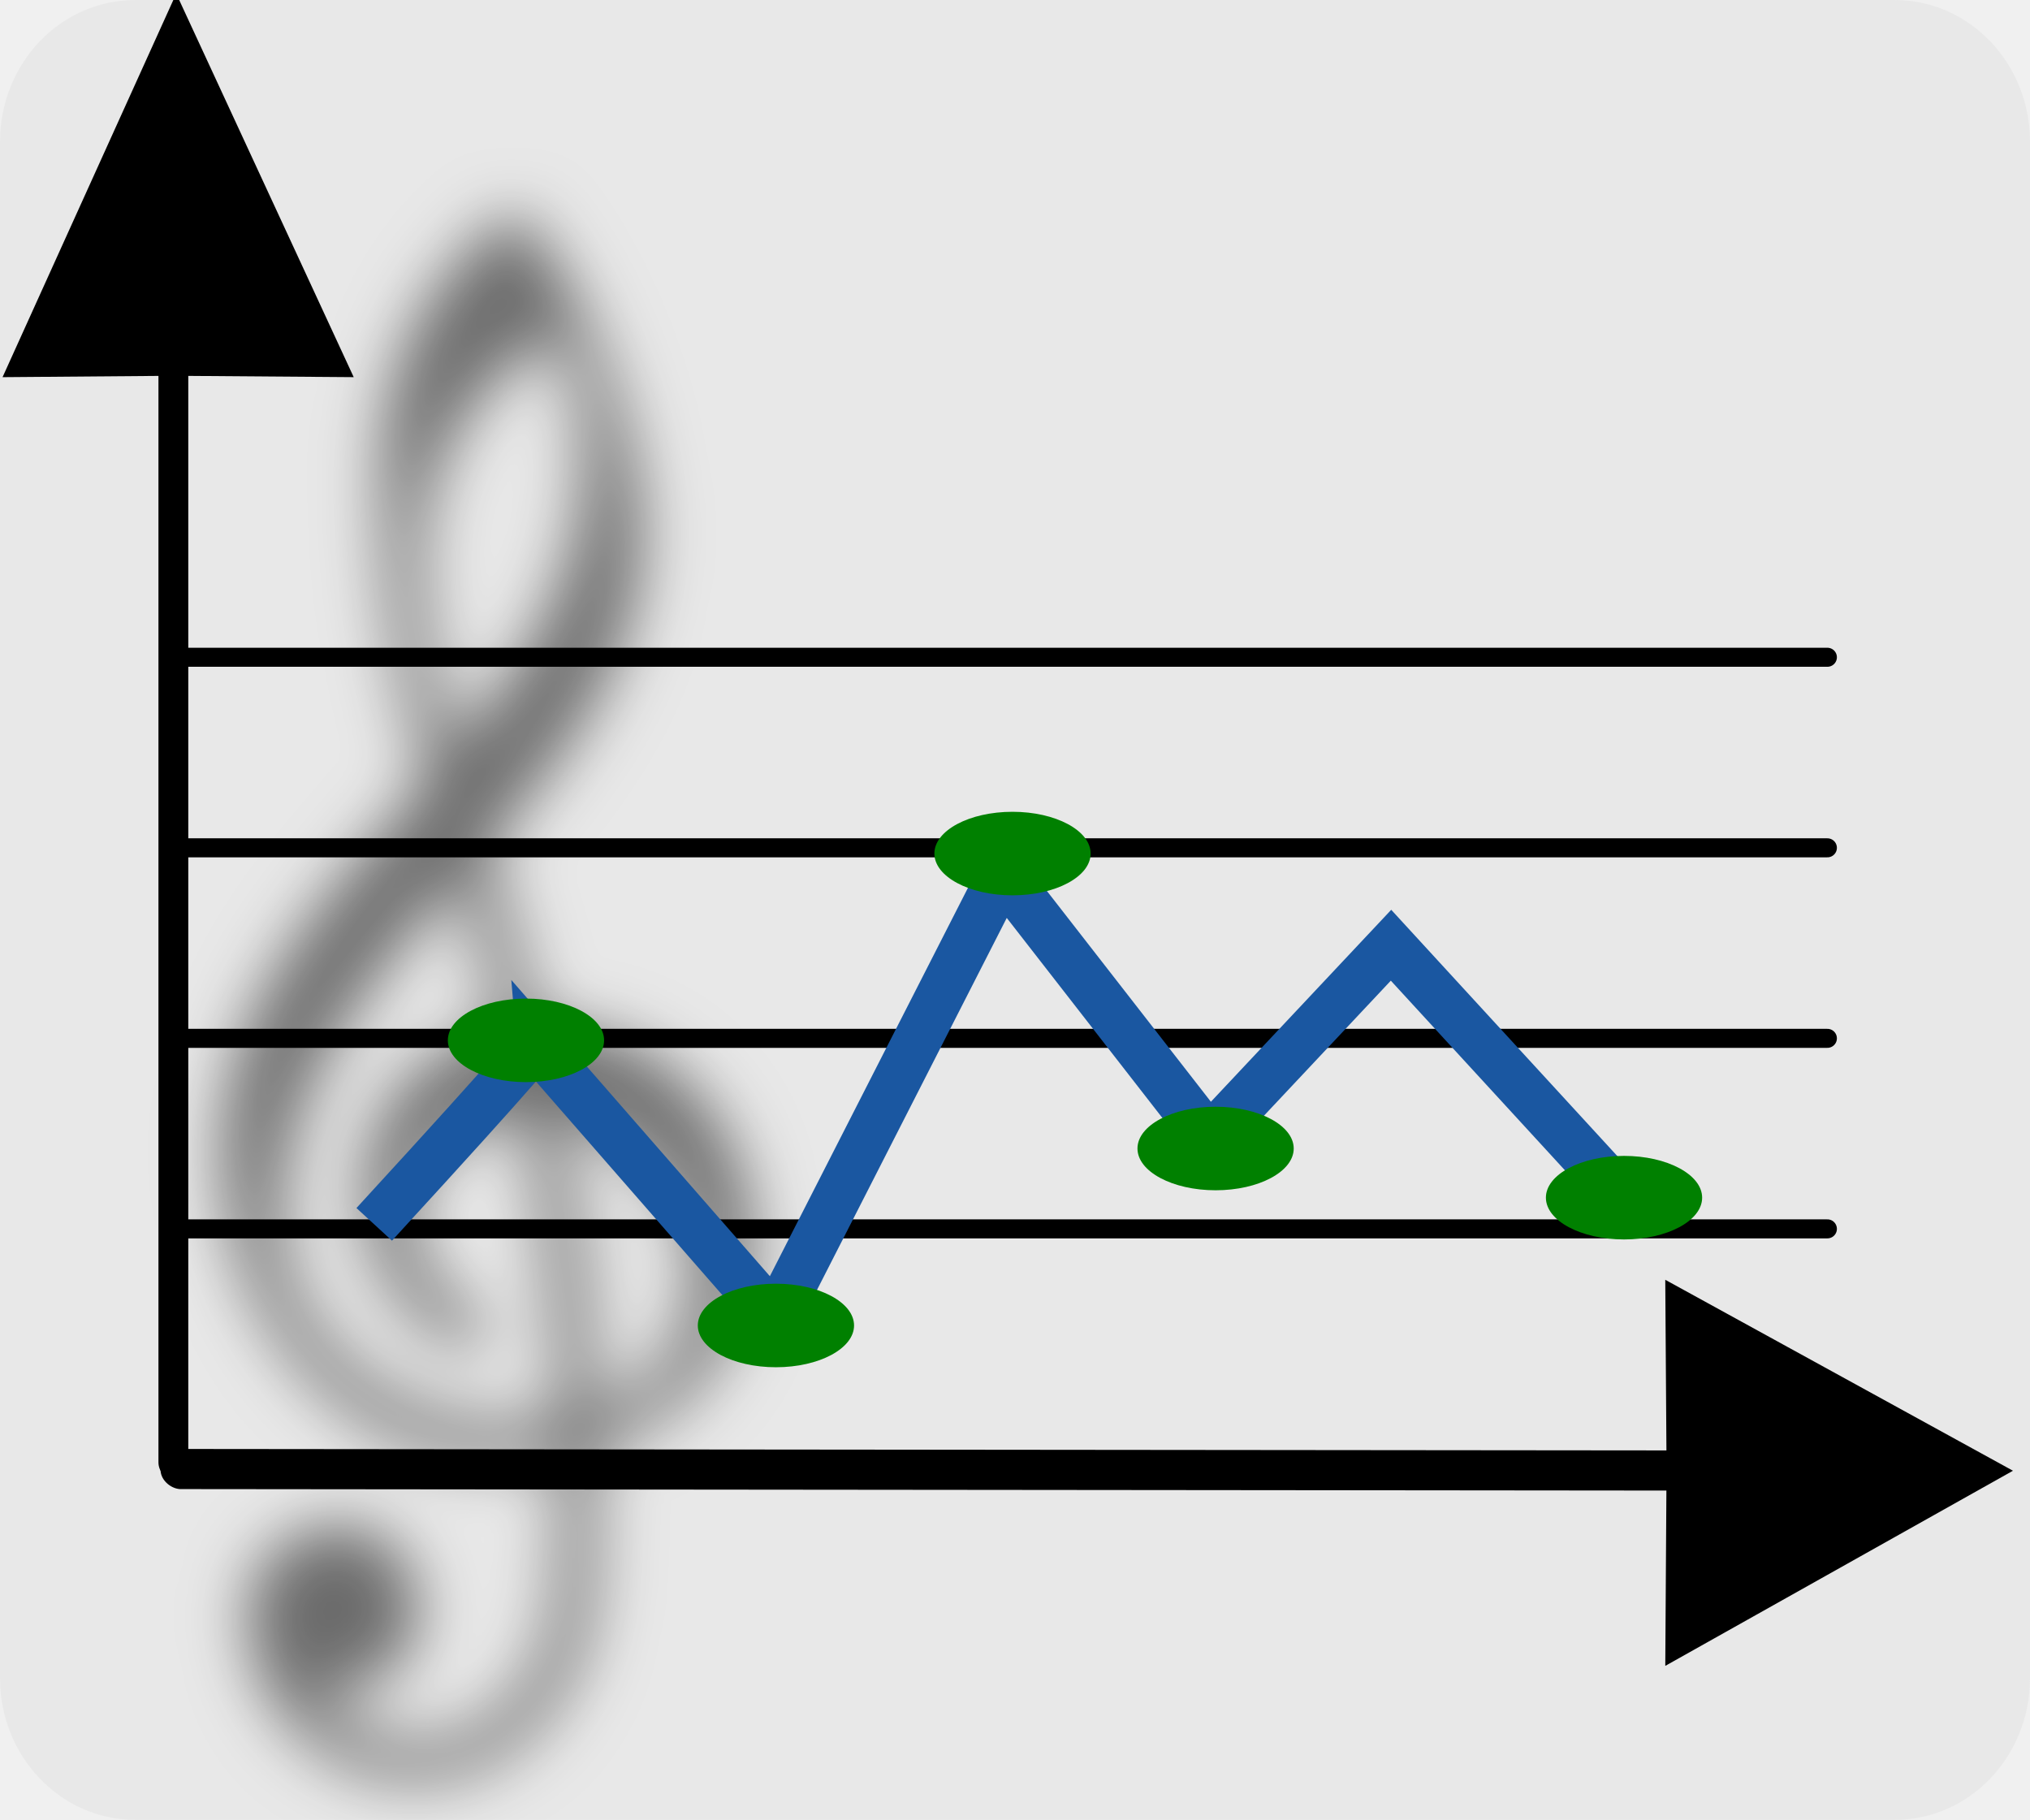
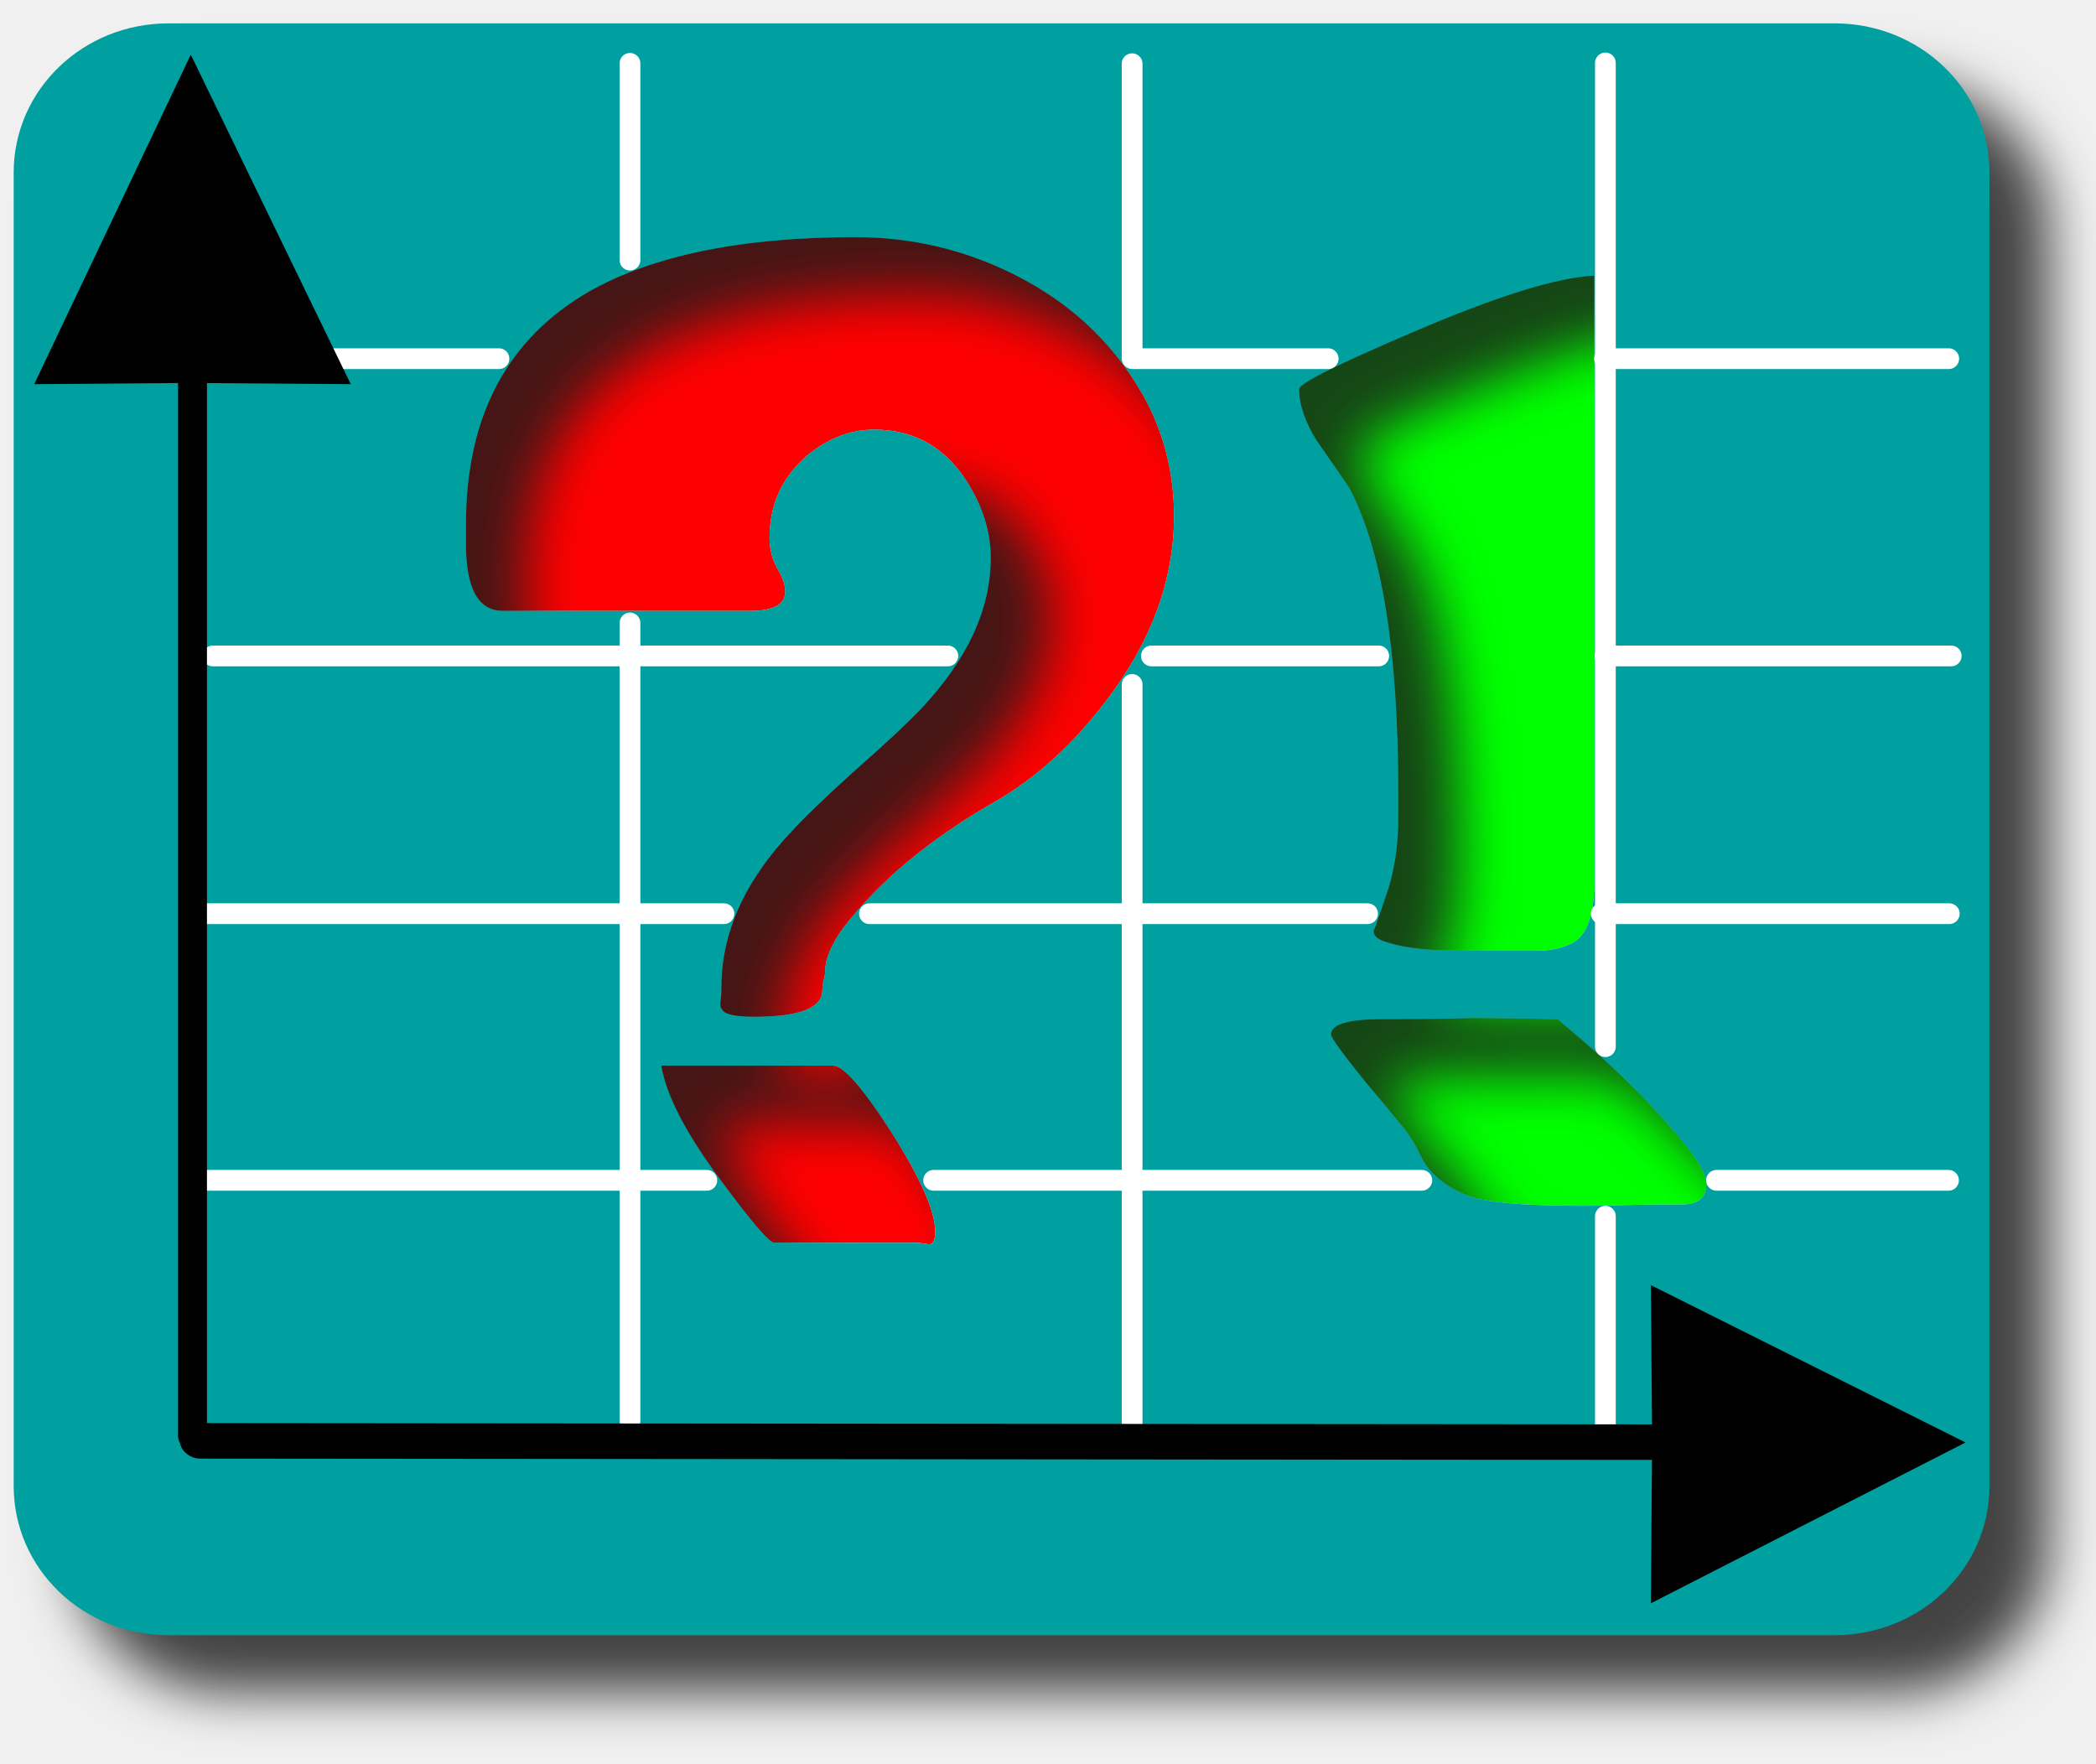
- <svg xmlns="http://www.w3.org/2000/svg" width="52.197" height="46.786" id="svg3240" version="1.1">
+ <svg xmlns="http://www.w3.org/2000/svg" width="101" height="85" id="svg3240" version="1.1">
  <defs id="defs3242">
    <marker orient="auto" refY="0" refX="0" id="DotM" style="overflow:visible">
      <path id="path3860" d="m -2.5,-1 c 0,2.76 -2.24,5 -5,5 -2.76,0 -5,-2.24 -5,-5 0,-2.76 2.24,-5 5,-5 2.76,0 5,2.24 5,5 z" style="fill-rule:evenodd;stroke:#000000;stroke-width:1pt" transform="matrix(0.4,0,0,0.4,2.96,0.4)" />
    </marker>
    <marker orient="auto" refY="0" refX="0" id="EmptyDiamondMstart" style="overflow:visible">
-       <path id="path3914" d="M 0,-7.071 -7.071,0 0,7.071 7.071,0 0,-7.071 z" style="fill:#ffffff;fill-rule:evenodd;stroke:#000000;stroke-width:1pt" transform="matrix(0.4,0,0,0.4,2.6,0)" />
+       <path id="path3914" d="M 0,-7.071 -7.071,0 0,7.071 7.071,0 Z" style="fill:#ffffff;fill-rule:evenodd;stroke:#000000;stroke-width:1pt" transform="matrix(0.4,0,0,0.4,2.6,0)" />
    </marker>
    <marker orient="auto" refY="0" refX="0" id="EmptyDiamondMend" style="overflow:visible">
-       <path id="path3923" d="M 0,-7.071 -7.071,0 0,7.071 7.071,0 0,-7.071 z" style="fill:#ffffff;fill-rule:evenodd;stroke:#000000;stroke-width:1pt" transform="matrix(0.4,0,0,0.4,-2.6,0)" />
+       <path id="path3923" d="M 0,-7.071 -7.071,0 0,7.071 7.071,0 Z" style="fill:#ffffff;fill-rule:evenodd;stroke:#000000;stroke-width:1pt" transform="matrix(0.4,0,0,0.4,-2.6,0)" />
    </marker>
    <marker orient="auto" refY="0" refX="0" id="Arrow1Lend" style="overflow:visible">
-       <path id="path3799" d="M 0,0 5,-5 -12.5,0 5,5 0,0 z" style="fill-rule:evenodd;stroke:#000000;stroke-width:1pt" transform="matrix(-0.8,0,0,-0.8,-10,0)" />
+       <path id="path3799" d="M 0,0 5,-5 -12.5,0 5,5 Z" style="fill-rule:evenodd;stroke:#000000;stroke-width:1pt" transform="matrix(-0.8,0,0,-0.8,-10,0)" />
    </marker>
    <marker orient="auto" refY="0" refX="0" id="Arrow1Lstart" style="overflow:visible">
-       <path id="path3796" d="M 0,0 5,-5 -12.5,0 5,5 0,0 z" style="fill-rule:evenodd;stroke:#000000;stroke-width:1pt" transform="matrix(0.8,0,0,0.8,10,0)" />
+       <path id="path3796" d="M 0,0 5,-5 -12.5,0 5,5 Z" style="fill-rule:evenodd;stroke:#000000;stroke-width:1pt" transform="matrix(0.8,0,0,0.8,10,0)" />
    </marker>
-     <filter id="filter4994" x="-0.142" width="1.285" y="-0.048" height="1.096" color-interpolation-filters="sRGB">
-       <feGaussianBlur stdDeviation="0.781" id="feGaussianBlur4996" />
+     <filter style="color-interpolation-filters:sRGB" id="filter1001" x="-0.033" width="1.065" y="-0.04" height="1.08">
+       <feGaussianBlur stdDeviation="1.297" id="feGaussianBlur1003" />
    </filter>
  </defs>
-   <g id="layer1" transform="translate(-413.7628,-404.8898)">
-     <rect style="opacity:0.75;fill:#e6e6e6;fill-opacity:1;stroke:none" id="rect3841" width="52.197" height="46.786" x="413.763" y="404.89" ry="3.639" rx="3.476" />
-     <path id="line8" d="m 418.149,442.139 c -0.245,0.016 -0.273,0.288 -0.258,0.559 0.015,0.27 0.302,0.49 0.548,0.474 l 45.506,0.045 c 0.245,2.4e-4 0.469,-0.246 0.469,-0.516 0,-0.27 -0.223,-0.516 -0.469,-0.516 l -45.74,-0.045 c -0.019,-0.001 -0.038,-0.001 -0.057,0 z" style="font-size:medium;font-style:normal;font-variant:normal;font-weight:normal;font-stretch:normal;text-indent:0;text-align:start;text-decoration:none;line-height:normal;letter-spacing:normal;word-spacing:normal;text-transform:none;direction:ltr;block-progression:tb;writing-mode:lr-tb;text-anchor:start;baseline-shift:baseline;color:#000000;fill:currentColor;fill-opacity:1;fill-rule:nonzero;stroke:none;stroke-width:1.023;marker:none;visibility:visible;display:inline;overflow:visible;enable-background:accumulate;font-family:Sans;-inkscape-font-specification:Sans" />
-     <path id="path3022" d="m 457.123,442.615 -0.027,4.23 7.378,-4.14 -7.378,-4.051 z" style="fill-rule:evenodd;stroke:#000000;stroke-width:0.763pt" />
-     <path style="stroke:currentColor;stroke-width:0.489;stroke-linecap:round;stroke-linejoin:round" d="m 418.148,436.482 42.602,0" id="line10" />
-     <path style="stroke:currentColor;stroke-width:0.489;stroke-linecap:round;stroke-linejoin:round" d="m 418.148,431.584 42.602,0" id="line12" />
-     <path style="stroke:currentColor;stroke-width:0.489;stroke-linecap:round;stroke-linejoin:round" d="m 418.148,426.686 42.602,0" id="line14" />
-     <path style="stroke:currentColor;stroke-width:0.489;stroke-linecap:round;stroke-linejoin:round" d="m 418.148,421.787 42.602,0" id="line16" />
-     <path d="m 440.421,442.356 c -3.847,0 -6.814,-3.52 -6.814,-7.653 0,-3.704 2.701,-6.425 5.136,-9.249 -0.45,-1.432 -0.819,-2.906 -1.003,-4.4 -0.123,-1.125 -0.164,-2.23 -0.164,-3.376 0,-2.435 1.125,-4.707 3.069,-6.18 0.061,-0.041 0.143,-0.082 0.205,-0.082 0.082,0 0.143,0.02 0.205,0.082 1.576,1.821 2.967,5.382 2.967,7.858 0,3.049 -1.842,5.423 -3.847,7.756 0.471,1.494 0.9,3.008 1.289,4.522 0.02,0 0.041,-0.021 0.061,-0.021 3.172,0 5.239,2.619 5.239,5.341 0,1.555 -0.675,3.151 -2.19,4.297 -0.512,0.389 -1.085,0.634 -1.698,0.798 v 0.655 c 0,0.982 -0.021,1.985 -0.082,2.967 -0.143,2.497 -1.944,4.666 -4.42,4.666 -2.292,0 -4.134,-1.883 -4.134,-4.195 0,-1.187 1.085,-2.128 2.292,-2.128 1.105,0 1.944,0.982 1.944,2.128 0,1.064 -0.88,1.944 -1.944,1.944 -0.246,0 -0.471,-0.061 -0.696,-0.164 0.532,0.921 1.494,1.535 2.599,1.535 2.005,0 3.376,-1.862 3.499,-3.908 0.061,-0.941 0.082,-1.903 0.082,-2.844 v -0.471 c -0.532,0.082 -1.044,0.123 -1.596,0.123 z m 2.435,-1.166 c 1.473,-0.471 2.476,-1.944 2.476,-3.417 0,-1.801 -1.289,-3.602 -3.356,-3.908 0.471,2.23 0.798,4.829 0.88,7.326 z m -2.374,0.286 c 0.512,0 1.023,-0.021 1.514,-0.082 -0.082,-2.578 -0.43,-5.279 -0.921,-7.571 -1.76,0.102 -2.763,1.248 -2.763,2.497 0,0.9 0.532,1.883 1.678,2.537 0.102,0.102 0.143,0.205 0.143,0.307 0,0.225 -0.205,0.45 -0.45,0.45 -0.061,0 -0.123,-0.02 -0.184,-0.041 -1.637,-0.88 -2.394,-2.353 -2.394,-3.786 0,-1.862 1.269,-3.663 3.479,-4.072 -0.327,-1.289 -0.696,-2.558 -1.085,-3.827 -2.23,2.558 -4.461,5.116 -4.461,8.492 0,2.783 2.66,5.095 5.443,5.095 z m 1.391,-27.052 c -2.046,1.085 -3.336,3.213 -3.336,5.525 0,1.78 0.45,3.233 0.88,4.707 1.719,-2.087 3.172,-4.277 3.172,-6.978 0,-1.432 -0.143,-2.005 -0.716,-3.254 z" id="path22" style="opacity:0.538;fill:currentColor;filter:url(#filter4994)" transform="matrix(1.033479,0,0,1.033479,-28.6326,-14.78251)" />
-     <path id="line8-7" d="m 418.093,405.545 a 0.381,0.42 0 0 0 -0.256,0.407 l 0,36.531 a 0.383,0.422 0 0 0 0.767,0 l 0,-36.531 a 0.381,0.42 0 0 0 -0.511,-0.407 z" style="font-size:medium;font-style:normal;font-variant:normal;font-weight:normal;font-stretch:normal;text-indent:0;text-align:start;text-decoration:none;line-height:normal;letter-spacing:normal;word-spacing:normal;text-transform:none;direction:ltr;block-progression:tb;writing-mode:lr-tb;text-anchor:start;baseline-shift:baseline;color:#000000;fill:currentColor;fill-opacity:1;fill-rule:nonzero;stroke:none;stroke-width:0.839;marker:none;visibility:visible;display:inline;overflow:visible;enable-background:accumulate;font-family:Sans;-inkscape-font-specification:Sans" />
-     <path style="fill:none;stroke:#1a57a1;stroke-width:1.24;stroke-linecap:butt;stroke-linejoin:miter;stroke-miterlimit:4;stroke-opacity:1;stroke-dasharray:none;marker-mid:none;marker-end:none" d="m 423.385,436.366 c 4.145,-4.514 4.145,-4.63 4.145,-4.63 6.164,7.061 6.164,7.061 6.164,7.061 5.846,-11.459 5.846,-11.459 5.846,-11.459 5.314,6.829 5.314,6.829 5.314,6.829 4.676,-4.977 4.676,-4.977 4.676,-4.977 6.164,6.713 6.164,6.713 6.164,6.713" id="path5006" />
-     <path style="fill:#008000;fill-opacity:1;stroke:none" id="path3002" d="m -11.996,50.4 c 0,0.593 -0.989,1.073 -2.21,1.073 -1.22,0 -2.21,-0.481 -2.21,-1.073 0,-0.593 0.989,-1.073 2.21,-1.073 1.22,0 2.21,0.481 2.21,1.073 z" transform="matrix(0.9089479,0,0,1.00086,440.1995,381.1924)" />
-     <path style="fill:#008000;fill-opacity:1;stroke:none" id="path3002-1" d="m -11.996,50.4 c 0,0.593 -0.989,1.073 -2.21,1.073 -1.22,0 -2.21,-0.481 -2.21,-1.073 0,-0.593 0.989,-1.073 2.21,-1.073 1.22,0 2.21,0.481 2.21,1.073 z" transform="matrix(0.9089479,0,0,1.00086,452.7096,376.3901)" />
-     <path style="fill:#008000;fill-opacity:1;stroke:none" id="path3002-17" d="m -11.996,50.4 c 0,0.593 -0.989,1.073 -2.21,1.073 -1.22,0 -2.21,-0.481 -2.21,-1.073 0,-0.593 0.989,-1.073 2.21,-1.073 1.22,0 2.21,0.481 2.21,1.073 z" transform="matrix(0.9089479,0,0,1.00086,446.6267,388.5223)" />
-     <path style="fill:#008000;fill-opacity:1;stroke:none" id="path3002-9" d="m -11.996,50.4 c 0,0.593 -0.989,1.073 -2.21,1.073 -1.22,0 -2.21,-0.481 -2.21,-1.073 0,-0.593 0.989,-1.073 2.21,-1.073 1.22,0 2.21,0.481 2.21,1.073 z" transform="matrix(0.9089479,0,0,1.00086,457.9317,383.9727)" />
-     <path style="fill:#008000;fill-opacity:1;stroke:none" id="path3002-4" d="m -11.996,50.4 c 0,0.593 -0.989,1.073 -2.21,1.073 -1.22,0 -2.21,-0.481 -2.21,-1.073 0,-0.593 0.989,-1.073 2.21,-1.073 1.22,0 2.21,0.481 2.21,1.073 z" transform="matrix(0.9089479,0,0,1.00086,468.4334,385.2365)" />
-     <path id="path3022-5" d="m 418.218,414.042 3.841,0.029 -3.76,-8.124 -3.679,8.124 z" style="fill-rule:evenodd;stroke:#000000;stroke-width:0.763pt" />
+   <g id="layer1" transform="translate(-412.4349,-370.465)">
+     <g transform="matrix(2.476903,0,0,3.732741,-1230.756,-906.9482)" style="font-style:normal;font-variant:normal;font-weight:500;font-stretch:normal;font-size:18.006px;line-height:125%;font-family:feta14;-inkscape-font-specification:'feta14 Medium';letter-spacing:0px;word-spacing:0px;opacity:1;fill:#ff0000;fill-opacity:1;stroke:none;stroke-width:0.415" id="text3606-8-1-3">
+       <path d="m 672.471,348.989 c 0,-1.392 0.798,-2.395 2.395,-3.007 1.248,-0.468 2.977,-0.702 5.186,-0.702 1.092,10e-6 2.125,0.162 3.097,0.486 1.152,0.384 2.017,0.942 2.593,1.675 0.336,0.444 0.504,0.924 0.504,1.44 -1e-5,0.828 -0.444,1.627 -1.332,2.395 -0.648,0.564 -1.368,0.996 -2.161,1.296 -1.26,0.48 -2.239,1.02 -2.935,1.621 -0.24,0.216 -0.36,0.408 -0.36,0.576 -1e-5,0.024 -0.012,0.066 -0.036,0.126 -0.012,0.048 -0.018,0.084 -0.018,0.108 0,0.228 -0.438,0.342 -1.314,0.342 -0.372,0 -0.582,-0.03 -0.63,-0.09 -0.036,-0.024 -0.048,-0.06 -0.036,-0.108 0.012,-0.048 0.018,-0.108 0.018,-0.18 0,-0.708 0.456,-1.38 1.368,-2.017 0.264,-0.192 0.678,-0.456 1.242,-0.792 0.576,-0.336 1.002,-0.6 1.278,-0.792 0.9,-0.636 1.35,-1.284 1.35,-1.945 -10e-6,-0.336 -0.156,-0.666 -0.468,-0.99 -0.432,-0.444 -1.032,-0.666 -1.801,-0.666 -0.468,10e-6 -0.906,0.114 -1.314,0.342 -0.48,0.276 -0.72,0.63 -0.72,1.062 0,0.132 0.048,0.258 0.144,0.378 0.108,0.12 0.162,0.222 0.162,0.306 0,0.168 -0.228,0.252 -0.684,0.252 h -4.808 c -0.48,10e-6 -0.72,-0.288 -0.72,-0.864 v -0.252 m 3.799,6.986 h 3.349 c 0.192,0 0.564,0.282 1.116,0.846 0.576,0.6 0.864,1.032 0.864,1.296 -10e-6,0.12 -0.048,0.174 -0.144,0.162 -0.096,-0.012 -0.174,-0.018 -0.234,-0.018 h -2.755 c -0.096,0 -0.444,-0.27 -1.044,-0.81 -0.672,-0.6 -1.056,-1.092 -1.152,-1.476" style="font-weight:normal;font-family:'FL Jazzowy 1';-inkscape-font-specification:'FL Jazzowy 1,';fill:#ff0000;stroke-width:0.415" id="path4483-8-1" />
+     </g>
+     <g aria-label="!" style="font-style:normal;font-variant:normal;font-weight:normal;font-stretch:normal;font-size:16px;line-height:1.25;font-family:Arial;-inkscape-font-specification:Arial;letter-spacing:0px;word-spacing:0px;fill:#000000;fill-opacity:1;stroke:none;stroke-width:0.281" id="text904-8" transform="matrix(3.554266,0,0,3.554266,-1302.006,-1017.9)">
+       <path d="m 499.975,395.892 q 0,-0.112 1.536,-0.768 1.712,-0.736 2.464,-0.768 v 8.24 q 0,0.704 -0.352,0.832 -0.176,0.08 -0.432,0.08 h -1.04 q -0.64,0 -0.976,-0.112 -0.192,-0.048 -0.192,-0.16 0,0.032 0.16,-0.448 0.176,-0.48 0.176,-1.088 v -0.336 q 0,-2.896 -0.672,-4.144 -0.208,-0.304 -0.432,-0.624 -0.24,-0.384 -0.24,-0.704 z m 0.432,8.752 q 0,-0.208 0.688,-0.208 0.704,0 1.216,-0.016 0.496,0 1.168,0.016 l 0.32,0.272 q 0.832,0.72 1.392,1.408 0.304,0.368 0.304,0.56 0,0.272 -0.336,0.272 -0.608,0 -1.056,0.016 -1.424,0.016 -1.824,-0.128 -0.496,-0.192 -0.672,-0.576 -0.064,-0.144 -0.192,-0.32 -0.272,-0.336 -0.544,-0.656 -0.464,-0.576 -0.464,-0.64 z" style="font-style:normal;font-variant:normal;font-weight:normal;font-stretch:normal;font-family:'FL Jazzowy 1';-inkscape-font-specification:'FL Jazzowy 1, ';fill:#00ff00;stroke-width:0.281" id="path906-9" />
+     </g>
+     <path style="opacity:0.808;fill:#1a1a1a;fill-opacity:1;stroke:none;stroke-width:1;filter:url(#filter1001)" d="m 423.452,374.371 c -4.132,0 -7.461,3.21 -7.461,7.195 v 63.283 c 0,3.986 3.329,7.191 7.461,7.191 h 80.285 c 4.132,0 7.461,-3.206 7.461,-7.191 v -63.283 c 0,-3.986 -3.329,-7.195 -7.461,-7.195 z m 33.109,10.301 c 2.706,4e-5 5.264,0.605 7.672,1.814 2.854,1.434 4.995,3.517 6.422,6.25 0.832,1.658 1.248,3.45 1.248,5.377 -2e-5,3.092 -1.101,6.072 -3.301,8.939 -1.606,2.106 -3.389,3.718 -5.352,4.838 -3.122,1.792 -5.545,3.81 -7.27,6.051 -0.595,0.807 -0.891,1.523 -0.891,2.15 -2e-5,0.09 -0.03,0.247 -0.09,0.471 -0.03,0.179 -0.045,0.313 -0.045,0.402 0,0.851 -1.085,1.277 -3.256,1.277 -0.922,0 -1.442,-0.112 -1.561,-0.336 -0.089,-0.09 -0.12,-0.225 -0.09,-0.404 0.03,-0.179 0.045,-0.403 0.045,-0.672 0,-2.644 1.131,-5.153 3.391,-7.527 0.654,-0.717 1.679,-1.702 3.076,-2.957 1.427,-1.255 2.482,-2.24 3.166,-2.957 2.23,-2.375 3.346,-4.795 3.346,-7.26 -2e-5,-1.255 -0.387,-2.486 -1.16,-3.695 -1.07,-1.658 -2.556,-2.486 -4.459,-2.486 -1.16,4e-5 -2.245,0.424 -3.256,1.275 -1.189,1.031 -1.785,2.354 -1.785,3.967 0,0.493 0.12,0.962 0.357,1.41 0.268,0.448 0.402,0.829 0.402,1.143 0,0.627 -0.566,0.941 -1.695,0.941 h -11.908 c -1.189,4e-5 -1.783,-1.076 -1.783,-3.227 v -0.939 -0.002 c 0,-5.198 1.977,-8.937 5.932,-11.223 3.092,-1.747 7.373,-2.621 12.844,-2.621 z m 35.59,1.857 v 29.287 c 0,1.668 -0.416,2.654 -1.25,2.957 -0.417,0.19 -0.931,0.283 -1.537,0.283 h -3.695 c -1.516,0 -2.673,-0.133 -3.469,-0.398 -0.455,-0.114 -0.684,-0.303 -0.684,-0.568 0,0.076 0.191,-0.454 0.57,-1.592 0.417,-1.137 0.625,-2.427 0.625,-3.867 v -1.193 c 0,-6.862 -0.796,-11.773 -2.389,-14.73 -0.493,-0.72 -1.004,-1.459 -1.535,-2.217 -0.569,-0.91 -0.854,-1.744 -0.854,-2.502 0,-0.265 1.819,-1.176 5.459,-2.73 4.057,-1.744 6.976,-2.653 8.758,-2.729 z m -5.914,35.77 c 1.175,0 2.56,0.019 4.152,0.057 l 1.137,0.967 c 1.971,1.706 3.62,3.374 4.947,5.004 0.72,0.872 1.08,1.535 1.08,1.99 0,0.645 -0.397,0.967 -1.193,0.967 -1.441,0 -2.692,0.019 -3.754,0.057 -3.374,0.038 -5.535,-0.114 -6.482,-0.455 -1.175,-0.455 -1.972,-1.137 -2.389,-2.047 -0.152,-0.341 -0.378,-0.72 -0.682,-1.137 -0.644,-0.796 -1.289,-1.574 -1.934,-2.332 -1.099,-1.365 -1.65,-2.122 -1.65,-2.273 0,-0.493 0.815,-0.74 2.445,-0.74 1.668,0 3.109,-0.019 4.322,-0.057 z m -39.041,2.295 h 8.295 c 0.476,0 1.398,1.054 2.766,3.16 1.427,2.24 2.141,3.852 2.141,4.838 -2e-5,0.448 -0.12,0.65 -0.357,0.605 -0.238,-0.045 -0.431,-0.066 -0.58,-0.066 h -6.822 c -0.238,0 -1.101,-1.009 -2.588,-3.025 -1.665,-2.24 -2.616,-4.078 -2.854,-5.512 z" id="rect3841-3" />
+     <path style="opacity:1;fill:#00a0a0;fill-opacity:1;stroke:none;stroke-width:1" d="m 420.555,371.591 c -4.132,0 -7.461,3.21 -7.461,7.195 v 63.283 c 0,3.986 3.329,7.191 7.461,7.191 h 80.285 c 4.132,0 7.461,-3.206 7.461,-7.191 v -63.283 c 0,-3.986 -3.329,-7.195 -7.461,-7.195 z m 33.109,10.301 c 2.706,4e-5 5.264,0.605 7.672,1.814 2.854,1.434 4.995,3.517 6.422,6.25 0.832,1.658 1.248,3.45 1.248,5.377 -2e-5,3.092 -1.101,6.072 -3.301,8.939 -1.606,2.106 -3.389,3.718 -5.352,4.838 -3.122,1.792 -5.545,3.81 -7.27,6.051 -0.595,0.807 -0.891,1.523 -0.891,2.15 -2e-5,0.09 -0.03,0.247 -0.09,0.471 -0.03,0.179 -0.045,0.313 -0.045,0.402 0,0.851 -1.085,1.277 -3.256,1.277 -0.922,0 -1.442,-0.112 -1.561,-0.336 -0.089,-0.09 -0.12,-0.225 -0.09,-0.404 0.03,-0.179 0.045,-0.403 0.045,-0.672 0,-2.644 1.131,-5.153 3.391,-7.527 0.654,-0.717 1.679,-1.702 3.076,-2.957 1.427,-1.255 2.482,-2.24 3.166,-2.957 2.23,-2.375 3.346,-4.795 3.346,-7.26 -2e-5,-1.255 -0.387,-2.486 -1.16,-3.695 -1.07,-1.658 -2.556,-2.486 -4.459,-2.486 -1.16,4e-5 -2.245,0.424 -3.256,1.275 -1.189,1.031 -1.785,2.354 -1.785,3.967 0,0.493 0.12,0.962 0.357,1.41 0.268,0.448 0.402,0.829 0.402,1.143 0,0.627 -0.566,0.941 -1.695,0.941 h -11.908 c -1.189,4e-5 -1.783,-1.076 -1.783,-3.227 v -0.939 -0.002 c 0,-5.198 1.977,-8.937 5.932,-11.223 3.092,-1.747 7.373,-2.621 12.844,-2.621 z m 35.59,1.857 v 29.287 c 0,1.668 -0.416,2.654 -1.25,2.957 -0.417,0.19 -0.931,0.283 -1.537,0.283 h -3.695 c -1.516,0 -2.673,-0.133 -3.469,-0.398 -0.455,-0.114 -0.684,-0.303 -0.684,-0.568 0,0.076 0.191,-0.454 0.57,-1.592 0.417,-1.137 0.625,-2.427 0.625,-3.867 v -1.193 c 0,-6.862 -0.796,-11.773 -2.389,-14.73 -0.493,-0.72 -1.004,-1.459 -1.535,-2.217 -0.569,-0.91 -0.854,-1.744 -0.854,-2.502 0,-0.265 1.819,-1.176 5.459,-2.73 4.057,-1.744 6.976,-2.653 8.758,-2.729 z m -5.914,35.77 c 1.175,0 2.56,0.019 4.152,0.057 l 1.137,0.967 c 1.971,1.706 3.62,3.374 4.947,5.004 0.72,0.872 1.08,1.535 1.08,1.99 0,0.645 -0.397,0.967 -1.193,0.967 -1.441,0 -2.692,0.019 -3.754,0.057 -3.374,0.038 -5.535,-0.114 -6.482,-0.455 -1.175,-0.455 -1.972,-1.137 -2.389,-2.047 -0.152,-0.341 -0.378,-0.72 -0.682,-1.137 -0.644,-0.796 -1.289,-1.574 -1.934,-2.332 -1.099,-1.365 -1.65,-2.122 -1.65,-2.273 0,-0.493 0.815,-0.74 2.445,-0.74 1.668,0 3.109,-0.019 4.322,-0.057 z m -39.041,2.295 h 8.295 c 0.476,0 1.398,1.054 2.766,3.16 1.427,2.24 2.141,3.852 2.141,4.838 -2e-5,0.448 -0.12,0.65 -0.357,0.605 -0.238,-0.045 -0.431,-0.066 -0.58,-0.066 h -6.822 c -0.238,0 -1.101,-1.009 -2.588,-3.025 -1.665,-2.24 -2.616,-4.078 -2.854,-5.512 z" id="rect3841" />
+     <path style="fill:none;stroke:#ffffff;stroke-width:1;stroke-linecap:round;stroke-linejoin:miter;stroke-miterlimit:4;stroke-dasharray:none;stroke-opacity:1" d="m 442.792,438.928 c 0,-38.444 0,-38.444 0,-38.444" id="path1005-64" />
+     <path style="fill:none;stroke:#ffffff;stroke-width:1;stroke-linecap:round;stroke-linejoin:miter;stroke-miterlimit:4;stroke-dasharray:none;stroke-opacity:1" d="m 466.988,439.302 c 0,-35.856 0,-35.856 0,-35.856" id="path1005-64-3" />
+     <path style="fill:none;stroke:#ffffff;stroke-width:1;stroke-linecap:round;stroke-linejoin:miter;stroke-miterlimit:4;stroke-dasharray:none;stroke-opacity:1" d="m 489.794,439.675 c 0,-10.604 0,-10.604 0,-10.604" id="path1005-64-3-9" />
+     <path id="line8" d="m 421.582,439.039 c -0.447,0.027 -0.496,0.478 -0.469,0.926 0.027,0.448 0.551,0.813 0.998,0.786 l 82.895,0.074 c 0.447,4e-4 0.854,-0.408 0.854,-0.856 0,-0.448 -0.407,-0.856 -0.854,-0.856 l -83.32,-0.074 c -0.034,-0.002 -0.069,-0.002 -0.103,0 z" style="color:#000000;font-style:normal;font-variant:normal;font-weight:normal;font-stretch:normal;font-size:medium;line-height:normal;font-family:Sans;-inkscape-font-specification:Sans;text-indent:0;text-align:start;text-decoration:none;text-decoration-line:none;letter-spacing:normal;word-spacing:normal;text-transform:none;writing-mode:lr-tb;direction:ltr;baseline-shift:baseline;text-anchor:start;display:inline;overflow:visible;visibility:visible;fill:currentColor;fill-opacity:1;fill-rule:nonzero;stroke:none;stroke-width:1.023;marker:none;enable-background:accumulate" />
+     <path id="path3022" d="m 492.577,439.829 -0.049,7.016 13.439,-6.867 -13.439,-6.719 z" style="fill-rule:evenodd;stroke:#000000;stroke-width:0.8pt" />
+     <path style="fill:none;stroke:#ffffff;stroke-width:1;stroke-linecap:round;stroke-linejoin:miter;stroke-miterlimit:4;stroke-dasharray:none;stroke-opacity:1" d="m 422.032,427.34 c 24.463,0 24.463,0 24.463,0" id="path1005" />
+     <path style="fill:none;stroke:#ffffff;stroke-width:1;stroke-linecap:round;stroke-linejoin:miter;stroke-miterlimit:4;stroke-dasharray:none;stroke-opacity:1" d="m 422.16,414.493 c 25.161,0 25.161,0 25.161,0" id="path1005-6" />
+     <path style="fill:none;stroke:#ffffff;stroke-width:1;stroke-linecap:round;stroke-linejoin:miter;stroke-miterlimit:4;stroke-dasharray:none;stroke-opacity:1" d="m 422.688,402.072 c 35.42,0 35.42,0 35.42,0" id="path1005-6-8" />
+     <path id="line8-7" d="m 421.479,375.657 a 0.693,0.727 0 0 0 -0.465,0.704 v 63.277 a 0.697,0.731 0 0 0 1.394,0 v -63.277 a 0.693,0.727 0 0 0 -0.929,-0.704 z" style="color:#000000;font-style:normal;font-variant:normal;font-weight:normal;font-stretch:normal;font-size:medium;line-height:normal;font-family:Sans;-inkscape-font-specification:Sans;text-indent:0;text-align:start;text-decoration:none;text-decoration-line:none;letter-spacing:normal;word-spacing:normal;text-transform:none;writing-mode:lr-tb;direction:ltr;baseline-shift:baseline;text-anchor:start;display:inline;overflow:visible;visibility:visible;fill:currentColor;fill-opacity:1;fill-rule:nonzero;stroke:none;stroke-width:0.839;marker:none;enable-background:accumulate" />
+     <path style="fill:none;stroke:#ffffff;stroke-width:1;stroke-linecap:round;stroke-linejoin:miter;stroke-miterlimit:4;stroke-dasharray:none;stroke-opacity:1" d="m 427.5,387.749 c 8.978,0 8.978,0 8.978,0" id="path1005-6-8-9" />
+     <g transform="matrix(2.476903,0,0,3.732741,-1232.756,-906.9489)" style="font-style:normal;font-variant:normal;font-weight:500;font-stretch:normal;font-size:18.006px;line-height:125%;font-family:feta14;-inkscape-font-specification:'feta14 Medium';letter-spacing:0px;word-spacing:0px;opacity:1;fill:#ff0000;fill-opacity:1;stroke:none;stroke-width:0.415" id="text3606-8-1" />
+     <g aria-label="!" style="font-style:normal;font-variant:normal;font-weight:normal;font-stretch:normal;font-size:16px;line-height:1.25;font-family:Arial;-inkscape-font-specification:Arial;letter-spacing:0px;word-spacing:0px;fill:#000000;fill-opacity:1;stroke:none;stroke-width:0.281" id="text904" transform="matrix(3.554266,0,0,3.554266,-1256.211,-1021.434)" />
+     <path style="fill:none;stroke:#ffffff;stroke-width:1;stroke-linecap:round;stroke-linejoin:miter;stroke-miterlimit:4;stroke-dasharray:none;stroke-opacity:1" d="m 466.988,387.74 c 0,-14.205 0,-14.205 0,-14.205" id="path1005-64-0-0" />
+     <path style="fill:none;stroke:#ffffff;stroke-width:1;stroke-linecap:round;stroke-linejoin:miter;stroke-miterlimit:4;stroke-dasharray:none;stroke-opacity:1" d="m 457.424,427.34 c 23.524,0 23.524,0 23.524,0" id="path1005-3" />
+     <path style="fill:none;stroke:#ffffff;stroke-width:1;stroke-linecap:round;stroke-linejoin:miter;stroke-miterlimit:4;stroke-dasharray:none;stroke-opacity:1" d="m 495.148,427.34 c 11.18,0 11.18,0 11.18,0" id="path1005-8" />
+     <path style="fill:none;stroke:#ffffff;stroke-width:1;stroke-linecap:round;stroke-linejoin:miter;stroke-miterlimit:4;stroke-dasharray:none;stroke-opacity:1" d="m 454.331,414.493 c 24.004,0 24.004,0 24.004,0" id="path1005-3-0" />
+     <path style="fill:none;stroke:#ffffff;stroke-width:1;stroke-linecap:round;stroke-linejoin:miter;stroke-miterlimit:4;stroke-dasharray:none;stroke-opacity:1" d="m 489.596,414.493 c 16.769,0 16.769,0 16.769,0" id="path1005-8-4" />
+     <path style="fill:none;stroke:#ffffff;stroke-width:1;stroke-linecap:round;stroke-linejoin:miter;stroke-miterlimit:4;stroke-dasharray:none;stroke-opacity:1" d="m 467.918,402.072 c 10.953,0 10.953,0 10.953,0" id="path1005-3-0-8" />
+     <path style="fill:none;stroke:#ffffff;stroke-width:1;stroke-linecap:round;stroke-linejoin:miter;stroke-miterlimit:4;stroke-dasharray:none;stroke-opacity:1" d="m 489.782,402.072 c 16.676,0 16.676,0 16.676,0" id="path1005-8-4-8" />
+     <path style="fill:none;stroke:#ffffff;stroke-width:1;stroke-linecap:round;stroke-linejoin:miter;stroke-miterlimit:4;stroke-dasharray:none;stroke-opacity:1" d="m 467.031,387.749 c 9.405,0 9.405,0 9.405,0" id="path1005-3-0-8-7" />
+     <path style="fill:none;stroke:#ffffff;stroke-width:1;stroke-linecap:round;stroke-linejoin:miter;stroke-miterlimit:4;stroke-dasharray:none;stroke-opacity:1" d="m 489.753,387.749 c 16.586,0 16.586,0 16.586,0" id="path1005-8-4-8-7" />
+     <path id="path3022-5" d="m 421.486,388.375 6.979,0.051 -6.832,-14.071 -6.685,14.071 z" style="fill-rule:evenodd;stroke:#000000;stroke-width:0.816pt" />
+     <path style="fill:none;stroke:#ffffff;stroke-width:1;stroke-linecap:round;stroke-linejoin:miter;stroke-miterlimit:4;stroke-dasharray:none;stroke-opacity:1" d="m 442.792,382.998 c 0,-9.48 0,-9.48 0,-9.48" id="path1005-64-0" />
+     <path style="fill:none;stroke:#ffffff;stroke-width:1;stroke-linecap:round;stroke-linejoin:miter;stroke-miterlimit:4;stroke-dasharray:none;stroke-opacity:1" d="m 489.794,420.899 c 0,-47.401 0,-47.401 0,-47.401" id="path1005-64-3-9-5" />
  </g>
</svg>
